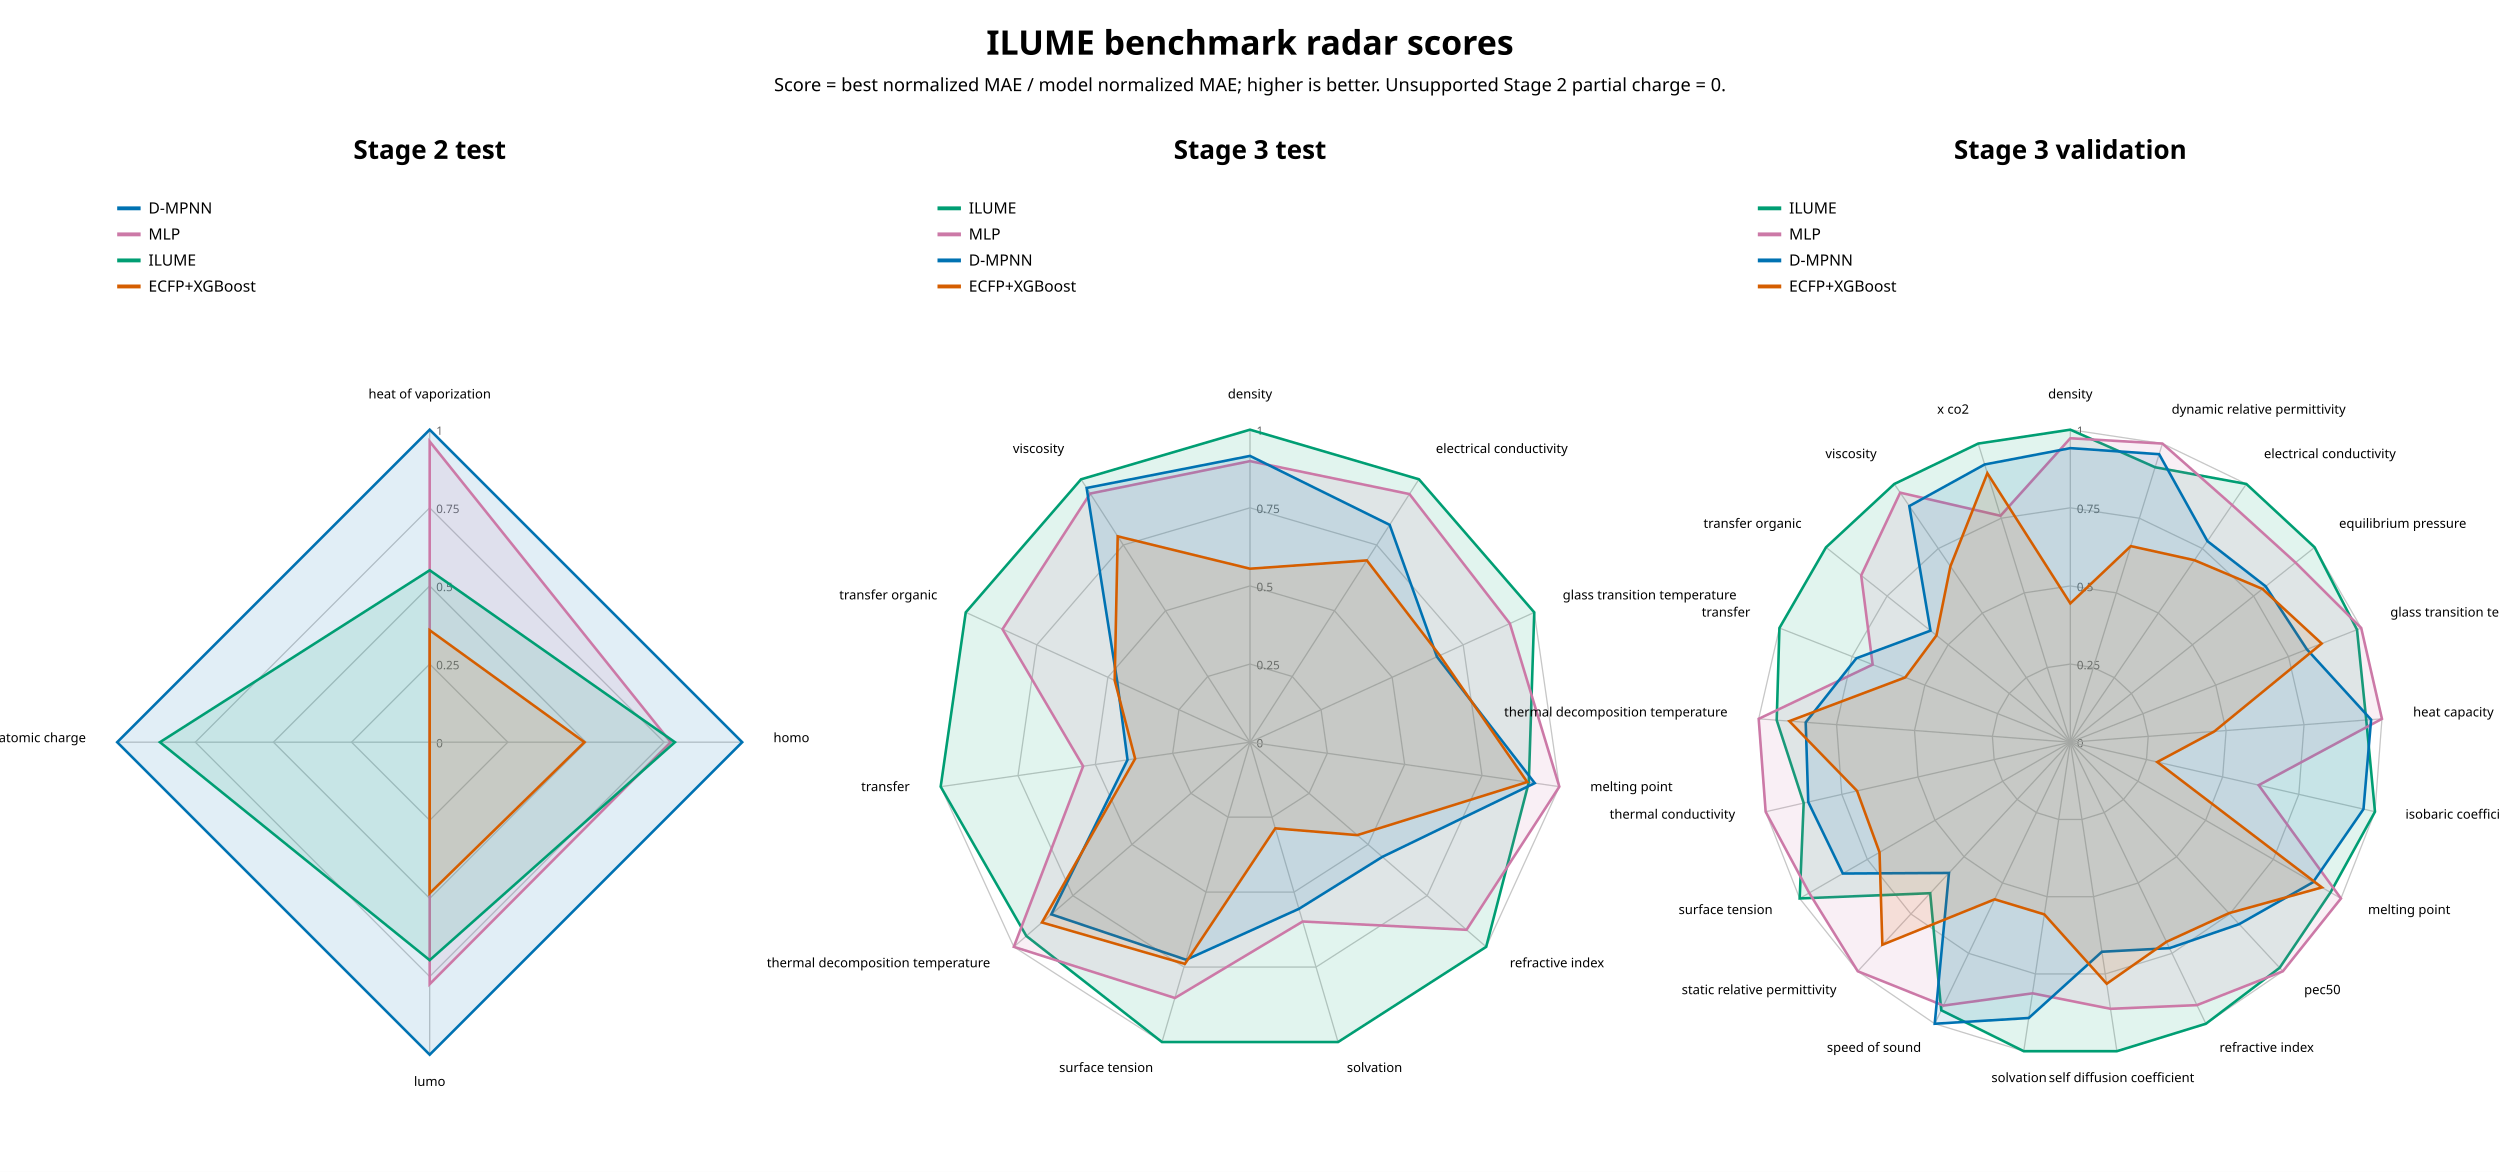
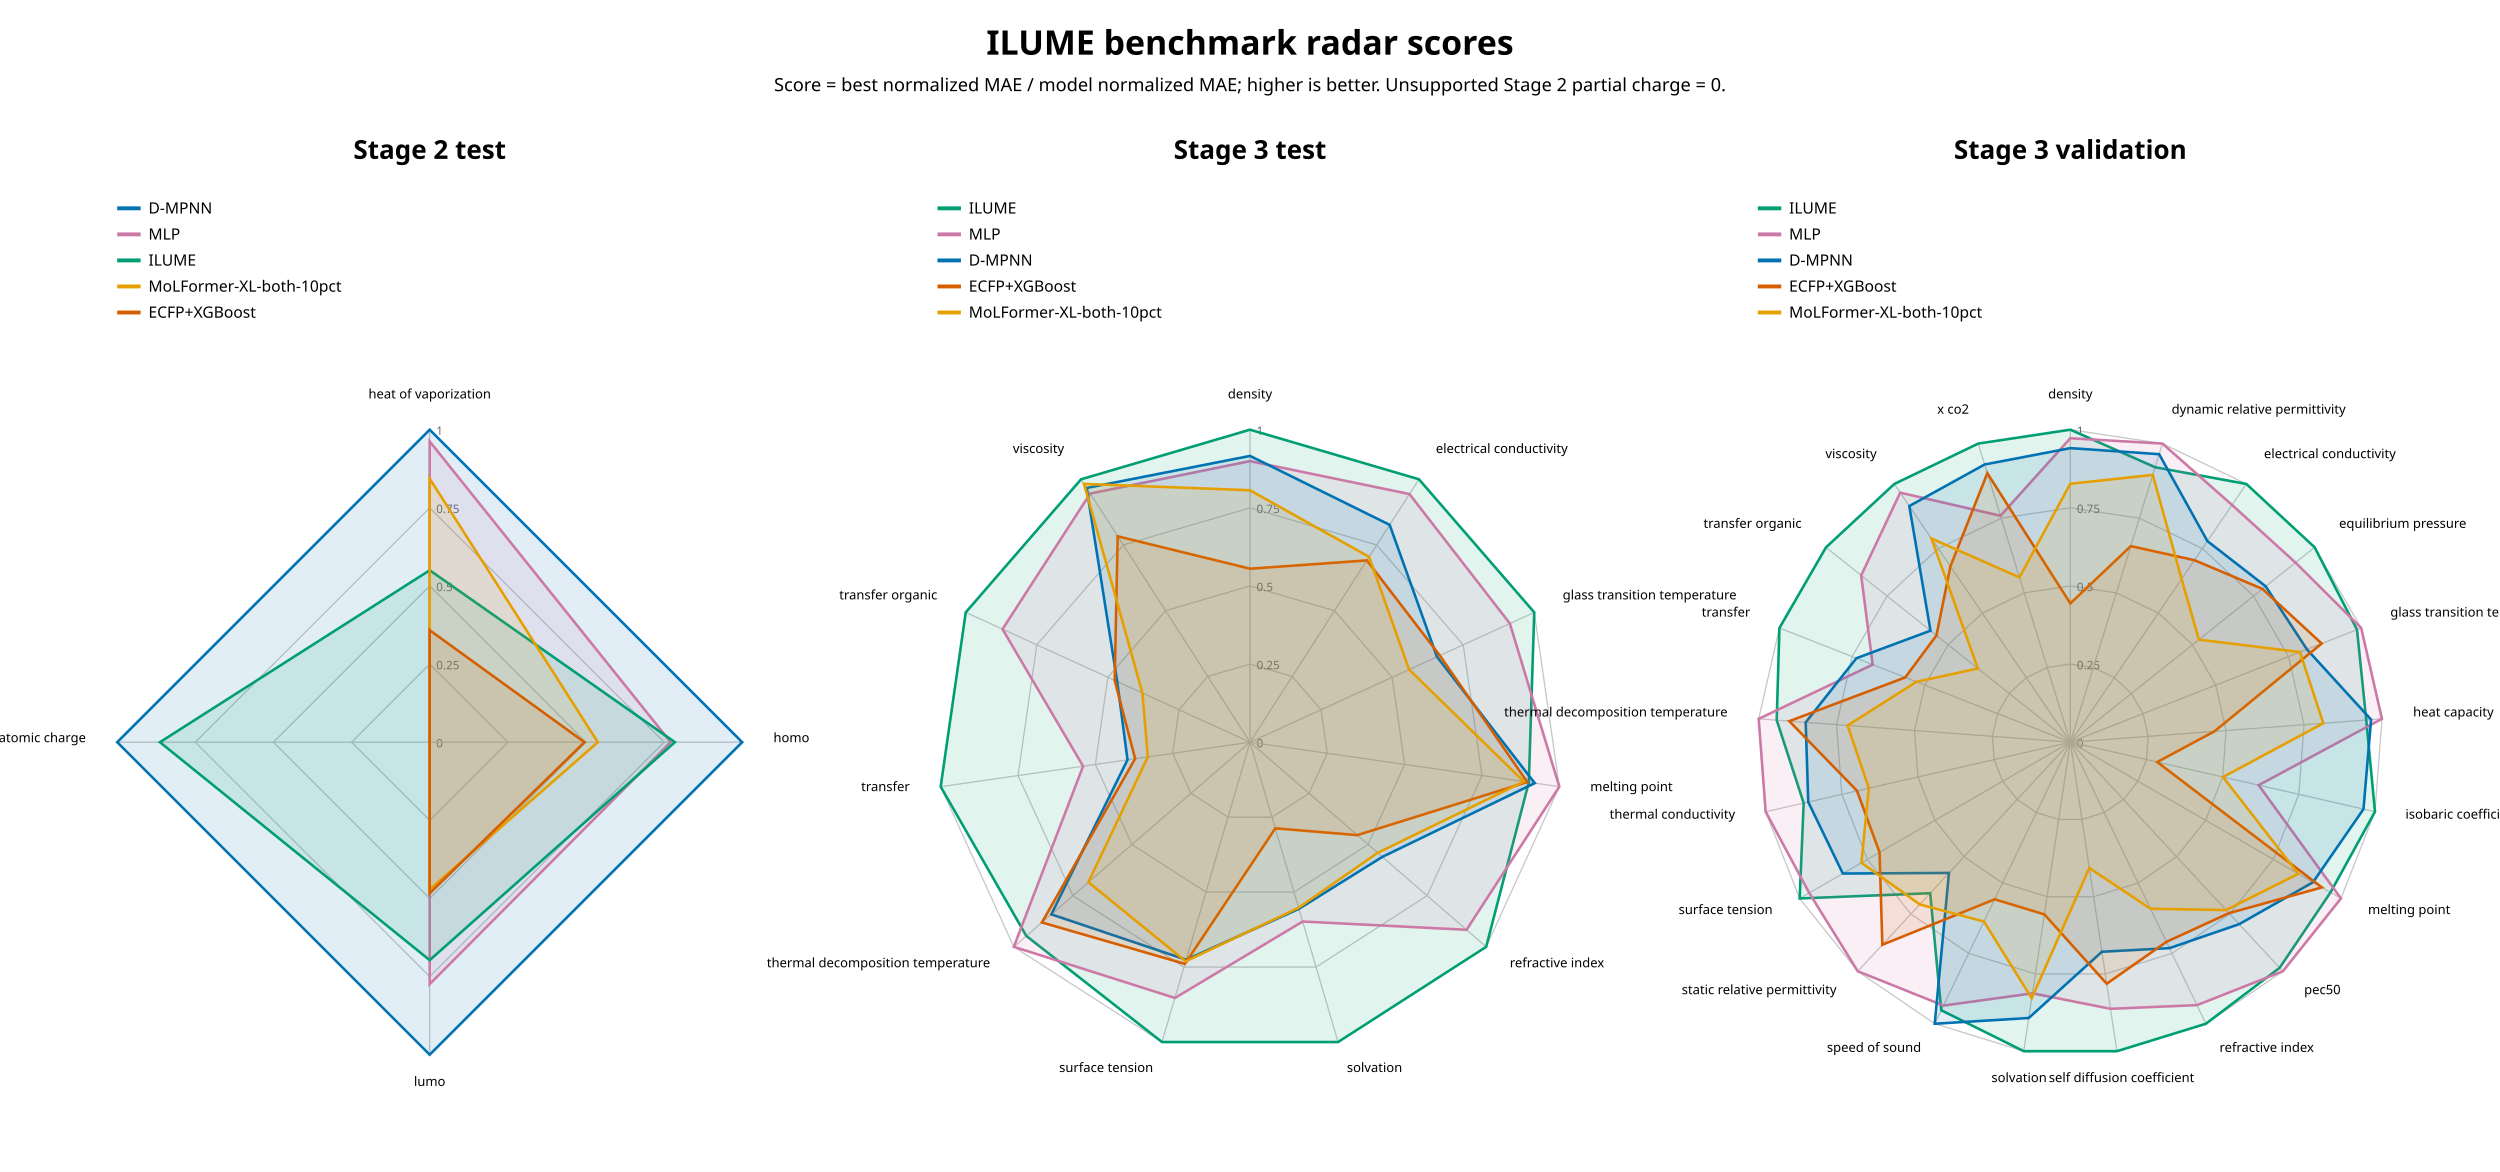
<svg xmlns="http://www.w3.org/2000/svg" width="1920" height="900" viewBox="0 0 1920 900">
  <rect width="1920" height="900" fill="white" />
  <text x="960" y="42" text-anchor="middle" font-family="sans-serif" font-size="26" font-weight="bold">ILUME benchmark radar scores</text>
  <text x="960" y="70" text-anchor="middle" font-family="sans-serif" font-size="14">Score = best normalized MAE / model normalized MAE; higher is better. Unsupported Stage 2 partial charge = 0.</text>
  <text x="330.0" y="122" text-anchor="middle" font-family="sans-serif" font-size="20" font-weight="bold">Stage 2 test</text>
  <polygon points="330.00,510.00 390.00,570.00 330.00,630.00 270.00,570.00" fill="none" stroke="#c7c7c7" stroke-width="1" />
  <text x="335.00" y="514.00" font-family="sans-serif" font-size="9" fill="#666">0.25</text>
  <polygon points="330.00,450.00 450.00,570.00 330.00,690.00 210.00,570.00" fill="none" stroke="#c7c7c7" stroke-width="1" />
  <text x="335.00" y="454.00" font-family="sans-serif" font-size="9" fill="#666">0.5</text>
  <polygon points="330.00,390.00 510.00,570.00 330.00,750.00 150.00,570.00" fill="none" stroke="#c7c7c7" stroke-width="1" />
  <text x="335.00" y="394.00" font-family="sans-serif" font-size="9" fill="#666">0.75</text>
  <polygon points="330.00,330.00 570.00,570.00 330.00,810.00 90.00,570.00" fill="none" stroke="#c7c7c7" stroke-width="1" />
  <text x="335.00" y="334.00" font-family="sans-serif" font-size="9" fill="#666">1</text>
  <text x="335.00" y="574.00" font-family="sans-serif" font-size="9" fill="#666">0</text>
  <line x1="330.00" y1="570.00" x2="330.00" y2="330.00" stroke="#c7c7c7" stroke-width="1" />
  <text x="330.00" y="306.00" text-anchor="middle" font-family="sans-serif" font-size="10">heat of vaporization</text>
  <line x1="330.00" y1="570.00" x2="570.00" y2="570.00" stroke="#c7c7c7" stroke-width="1" />
  <text x="594.00" y="570.00" text-anchor="start" font-family="sans-serif" font-size="10">homo</text>
  <line x1="330.00" y1="570.00" x2="330.00" y2="810.00" stroke="#c7c7c7" stroke-width="1" />
  <text x="330.00" y="834.00" text-anchor="middle" font-family="sans-serif" font-size="10">lumo</text>
  <line x1="330.00" y1="570.00" x2="90.00" y2="570.00" stroke="#c7c7c7" stroke-width="1" />
  <text x="66.00" y="570.00" text-anchor="end" font-family="sans-serif" font-size="10">partial atomic charge</text>
  <polygon class="series" data-panel="stage2_test" data-run="dmpnn@outputs/benchmarks/v1/dmpnn" data-scores="1,1,1,1" points="330.00,330.00 570.00,570.00 330.00,810.00 90.00,570.00" fill="#0072b2" fill-opacity="0.12" stroke="#0072b2" stroke-width="2" />
  <line x1="90.0" y1="160" x2="108.0" y2="160" stroke="#0072b2" stroke-width="3" />
  <text x="114.0" y="164" font-family="sans-serif" font-size="12">D-MPNN</text>
  <polygon class="series" data-panel="stage2_test" data-run="mlp@outputs/benchmarks/v1/mlp" data-scores="0.962248,0.77109,0.774135,0" points="330.00,339.06 515.06,570.00 330.00,755.79 330.00,570.00" fill="#cc79a7" fill-opacity="0.12" stroke="#cc79a7" stroke-width="2" />
  <line x1="90.0" y1="180" x2="108.0" y2="180" stroke="#cc79a7" stroke-width="3" />
  <text x="114.0" y="184" font-family="sans-serif" font-size="12">MLP</text>
  <polygon class="series" data-panel="stage2_test" data-run="ilume@outputs/v1/stage2/base/evaluate" data-scores="0.550177,0.784682,0.697555,0.863199" points="330.00,437.96 518.32,570.00 330.00,737.41 122.83,570.00" fill="#009e73" fill-opacity="0.12" stroke="#009e73" stroke-width="2" />
  <line x1="90.0" y1="200" x2="108.0" y2="200" stroke="#009e73" stroke-width="3" />
  <text x="114.0" y="204" font-family="sans-serif" font-size="12">ILUME</text>
+   <polygon class="series" data-panel="stage2_test" data-run="molformer@outputs/benchmarks/v1/molformer" data-scores="0.843331,0.537986,0.471542,0" points="330.00,367.60 459.12,570.00 330.00,683.17 330.00,570.00" fill="#e69f00" fill-opacity="0.12" stroke="#e69f00" stroke-width="2" />
+   <line x1="90.0" y1="220" x2="108.0" y2="220" stroke="#e69f00" stroke-width="3" />
+   <text x="114.0" y="224" font-family="sans-serif" font-size="12">MoLFormer-XL-both-10pct</text>
  <polygon class="series" data-panel="stage2_test" data-run="ecfp_xgboost@outputs/benchmarks/v1/ecfp_xgboost" data-scores="0.358219,0.49528,0.483526,0" points="330.00,484.03 448.87,570.00 330.00,686.05 330.00,570.00" fill="#d55e00" fill-opacity="0.12" stroke="#d55e00" stroke-width="2" />
-   <line x1="90.0" y1="220" x2="108.0" y2="220" stroke="#d55e00" stroke-width="3" />
-   <text x="114.0" y="224" font-family="sans-serif" font-size="12">ECFP+XGBoost</text>
+   <line x1="90.0" y1="240" x2="108.0" y2="240" stroke="#d55e00" stroke-width="3" />
+   <text x="114.0" y="244" font-family="sans-serif" font-size="12">ECFP+XGBoost</text>
  <text x="960.0" y="122" text-anchor="middle" font-family="sans-serif" font-size="20" font-weight="bold">Stage 3 test</text>
  <polygon points="960.00,510.00 992.44,519.52 1014.58,545.08 1019.39,578.54 1005.34,609.29 976.90,627.57 943.10,627.57 914.66,609.29 900.61,578.54 905.42,545.08 927.56,519.52" fill="none" stroke="#c7c7c7" stroke-width="1" />
  <text x="965.00" y="514.00" font-family="sans-serif" font-size="9" fill="#666">0.25</text>
  <polygon points="960.00,450.00 1024.88,469.05 1069.16,520.15 1078.78,587.08 1050.69,648.58 993.81,685.14 926.19,685.14 869.31,648.58 841.22,587.08 850.84,520.15 895.12,469.05" fill="none" stroke="#c7c7c7" stroke-width="1" />
  <text x="965.00" y="454.00" font-family="sans-serif" font-size="9" fill="#666">0.5</text>
  <polygon points="960.00,390.00 1057.32,418.57 1123.73,495.23 1138.17,595.62 1096.03,687.87 1010.71,742.71 909.29,742.71 823.97,687.87 781.83,595.62 796.27,495.23 862.68,418.57" fill="none" stroke="#c7c7c7" stroke-width="1" />
  <text x="965.00" y="394.00" font-family="sans-serif" font-size="9" fill="#666">0.75</text>
  <polygon points="960.00,330.00 1089.75,368.10 1178.31,470.30 1197.56,604.16 1141.38,727.17 1027.62,800.28 892.38,800.28 778.62,727.17 722.44,604.16 741.69,470.30 830.25,368.10" fill="none" stroke="#c7c7c7" stroke-width="1" />
  <text x="965.00" y="334.00" font-family="sans-serif" font-size="9" fill="#666">1</text>
  <text x="965.00" y="574.00" font-family="sans-serif" font-size="9" fill="#666">0</text>
  <line x1="960.00" y1="570.00" x2="960.00" y2="330.00" stroke="#c7c7c7" stroke-width="1" />
  <text x="960.00" y="306.00" text-anchor="middle" font-family="sans-serif" font-size="10">density</text>
  <line x1="960.00" y1="570.00" x2="1089.75" y2="368.10" stroke="#c7c7c7" stroke-width="1" />
  <text x="1102.73" y="347.91" text-anchor="start" font-family="sans-serif" font-size="10">electrical conductivity</text>
  <line x1="960.00" y1="570.00" x2="1178.31" y2="470.30" stroke="#c7c7c7" stroke-width="1" />
  <text x="1200.14" y="460.33" text-anchor="start" font-family="sans-serif" font-size="10">glass transition temperature</text>
  <line x1="960.00" y1="570.00" x2="1197.56" y2="604.16" stroke="#c7c7c7" stroke-width="1" />
  <text x="1221.31" y="607.57" text-anchor="start" font-family="sans-serif" font-size="10">melting point</text>
  <line x1="960.00" y1="570.00" x2="1141.38" y2="727.17" stroke="#c7c7c7" stroke-width="1" />
  <text x="1159.52" y="742.88" text-anchor="start" font-family="sans-serif" font-size="10">refractive index</text>
  <line x1="960.00" y1="570.00" x2="1027.62" y2="800.28" stroke="#c7c7c7" stroke-width="1" />
  <text x="1034.38" y="823.31" text-anchor="start" font-family="sans-serif" font-size="10">solvation</text>
  <line x1="960.00" y1="570.00" x2="892.38" y2="800.28" stroke="#c7c7c7" stroke-width="1" />
  <text x="885.62" y="823.31" text-anchor="end" font-family="sans-serif" font-size="10">surface tension</text>
  <line x1="960.00" y1="570.00" x2="778.62" y2="727.17" stroke="#c7c7c7" stroke-width="1" />
  <text x="760.48" y="742.88" text-anchor="end" font-family="sans-serif" font-size="10">thermal decomposition temperature</text>
  <line x1="960.00" y1="570.00" x2="722.44" y2="604.16" stroke="#c7c7c7" stroke-width="1" />
  <text x="698.69" y="607.57" text-anchor="end" font-family="sans-serif" font-size="10">transfer</text>
  <line x1="960.00" y1="570.00" x2="741.69" y2="470.30" stroke="#c7c7c7" stroke-width="1" />
  <text x="719.86" y="460.33" text-anchor="end" font-family="sans-serif" font-size="10">transfer organic</text>
  <line x1="960.00" y1="570.00" x2="830.25" y2="368.10" stroke="#c7c7c7" stroke-width="1" />
  <text x="817.27" y="347.91" text-anchor="end" font-family="sans-serif" font-size="10">viscosity</text>
  <polygon class="series" data-panel="stage3_test" data-run="ilume@outputs/v1/stage3/base/test" data-scores="1,1,1,0.901385,1,1,1,0.947019,1,1,1" points="960.00,330.00 1089.75,368.10 1178.31,470.30 1174.13,600.79 1141.38,727.17 1027.62,800.28 892.38,800.28 788.23,718.84 722.44,604.16 741.69,470.30 830.25,368.10" fill="#009e73" fill-opacity="0.12" stroke="#009e73" stroke-width="2" />
  <line x1="720.0" y1="160" x2="738.0" y2="160" stroke="#009e73" stroke-width="3" />
  <text x="744.0" y="164" font-family="sans-serif" font-size="12">ILUME</text>
  <polygon class="series" data-panel="stage3_test" data-run="mlp@outputs/benchmarks/v1/mlp" data-scores="0.899427,0.94381,0.914143,1,0.916843,0.598041,0.853107,1,0.539519,0.870647,0.945819" points="960.00,354.14 1082.46,379.44 1159.57,478.86 1197.56,604.16 1126.30,714.10 1000.44,707.72 902.32,766.45 778.62,727.17 831.83,588.43 769.93,483.20 837.28,379.04" fill="#cc79a7" fill-opacity="0.12" stroke="#cc79a7" stroke-width="2" />
  <line x1="720.0" y1="180" x2="738.0" y2="180" stroke="#cc79a7" stroke-width="3" />
  <text x="744.0" y="184" font-family="sans-serif" font-size="12">MLP</text>
  <polygon class="series" data-panel="stage3_test" data-run="dmpnn@outputs/benchmarks/v1/dmpnn" data-scores="0.916096,0.82668,0.657776,0.920491,0.560354,0.555743,0.725643,0.841327,0.395984,0.467131,0.966994" points="960.00,350.14 1067.26,403.09 1103.60,504.42 1178.67,601.44 1061.64,658.07 997.58,697.98 910.94,737.10 807.40,702.23 865.93,583.53 858.02,523.43 834.53,374.76" fill="#0072b2" fill-opacity="0.12" stroke="#0072b2" stroke-width="2" />
  <line x1="720.0" y1="200" x2="738.0" y2="200" stroke="#0072b2" stroke-width="3" />
  <text x="744.0" y="204" font-family="sans-serif" font-size="12">D-MPNN</text>
  <polygon class="series" data-panel="stage3_test" data-run="ecfp_xgboost@outputs/benchmarks/v1/ecfp_xgboost" data-scores="0.555179,0.691517,0.667808,0.896236,0.454073,0.287445,0.739444,0.880969,0.371397,0.475997,0.783078" points="960.00,436.76 1049.73,430.38 1105.79,503.42 1172.91,600.61 1042.36,641.37 979.44,636.19 910.00,740.28 800.21,708.46 871.77,582.69 856.08,522.54 858.39,411.90" fill="#d55e00" fill-opacity="0.12" stroke="#d55e00" stroke-width="2" />
  <line x1="720.0" y1="220" x2="738.0" y2="220" stroke="#d55e00" stroke-width="3" />
  <text x="744.0" y="224" font-family="sans-serif" font-size="12">ECFP+XGBoost</text>
+   <polygon class="series" data-panel="stage3_test" data-run="molformer@outputs/benchmarks/v1/molformer" data-scores="0.806071,0.704947,0.559693,0.885276,0.540489,0.552115,0.730913,0.68437,0.330303,0.378393,0.982415" points="960.00,376.54 1051.47,427.67 1082.19,514.20 1170.30,600.24 1058.03,654.95 997.33,697.14 910.58,738.31 835.87,677.56 881.53,581.28 877.39,532.27 832.53,371.65" fill="#e69f00" fill-opacity="0.12" stroke="#e69f00" stroke-width="2" />
+   <line x1="720.0" y1="240" x2="738.0" y2="240" stroke="#e69f00" stroke-width="3" />
+   <text x="744.0" y="244" font-family="sans-serif" font-size="12">MoLFormer-XL-both-10pct</text>
  <text x="1590.0" y="122" text-anchor="middle" font-family="sans-serif" font-size="20" font-weight="bold">Stage 3 validation</text>
  <polygon points="1590.00,510.00 1607.69,512.67 1623.80,520.43 1636.91,532.59 1645.85,548.08 1649.83,565.52 1648.50,583.35 1641.96,600.00 1630.81,613.98 1616.03,624.06 1598.94,629.33 1581.06,629.33 1563.97,624.06 1549.19,613.98 1538.04,600.00 1531.50,583.35 1530.17,565.52 1534.15,548.08 1543.09,532.59 1556.20,520.43 1572.31,512.67" fill="none" stroke="#c7c7c7" stroke-width="1" />
  <text x="1595.00" y="514.00" font-family="sans-serif" font-size="9" fill="#666">0.25</text>
  <polygon points="1590.00,450.00 1625.37,455.33 1657.60,470.85 1683.82,495.18 1701.70,526.16 1709.66,561.03 1706.99,596.70 1693.92,630.00 1671.62,657.97 1642.07,678.12 1607.89,688.66 1572.11,688.66 1537.93,678.12 1508.38,657.97 1486.08,630.00 1473.01,596.70 1470.34,561.03 1478.30,526.16 1496.18,495.18 1522.40,470.85 1554.63,455.33" fill="none" stroke="#c7c7c7" stroke-width="1" />
  <text x="1595.00" y="454.00" font-family="sans-serif" font-size="9" fill="#666">0.5</text>
  <polygon points="1590.00,390.00 1643.06,398.00 1691.40,421.28 1730.73,457.77 1757.56,504.24 1769.50,556.55 1765.49,610.05 1745.88,660.00 1712.43,701.95 1668.10,732.17 1616.83,747.99 1563.17,747.99 1511.90,732.17 1467.57,701.95 1434.12,660.00 1414.51,610.05 1410.50,556.55 1422.44,504.24 1449.27,457.77 1488.60,421.28 1536.94,398.00" fill="none" stroke="#c7c7c7" stroke-width="1" />
  <text x="1595.00" y="394.00" font-family="sans-serif" font-size="9" fill="#666">0.75</text>
  <polygon points="1590.00,330.00 1660.74,340.66 1725.20,371.70 1777.64,420.36 1813.41,482.32 1829.33,552.06 1823.98,623.41 1797.85,690.00 1753.24,745.93 1694.13,786.23 1625.77,807.32 1554.23,807.32 1485.87,786.23 1426.76,745.93 1382.15,690.00 1356.02,623.41 1350.67,552.06 1366.59,482.32 1402.36,420.36 1454.80,371.70 1519.26,340.66" fill="none" stroke="#c7c7c7" stroke-width="1" />
  <text x="1595.00" y="334.00" font-family="sans-serif" font-size="9" fill="#666">1</text>
  <text x="1595.00" y="574.00" font-family="sans-serif" font-size="9" fill="#666">0</text>
  <line x1="1590.00" y1="570.00" x2="1590.00" y2="330.00" stroke="#c7c7c7" stroke-width="1" />
  <text x="1590.00" y="306.00" text-anchor="middle" font-family="sans-serif" font-size="10">density</text>
  <line x1="1590.00" y1="570.00" x2="1660.74" y2="340.66" stroke="#c7c7c7" stroke-width="1" />
  <text x="1667.82" y="317.73" text-anchor="start" font-family="sans-serif" font-size="10">dynamic relative permittivity</text>
  <line x1="1590.00" y1="570.00" x2="1725.20" y2="371.70" stroke="#c7c7c7" stroke-width="1" />
  <text x="1738.72" y="351.87" text-anchor="start" font-family="sans-serif" font-size="10">electrical conductivity</text>
  <line x1="1590.00" y1="570.00" x2="1777.64" y2="420.36" stroke="#c7c7c7" stroke-width="1" />
  <text x="1796.40" y="405.40" text-anchor="start" font-family="sans-serif" font-size="10">equilibrium pressure</text>
  <line x1="1590.00" y1="570.00" x2="1813.41" y2="482.32" stroke="#c7c7c7" stroke-width="1" />
  <text x="1835.75" y="473.55" text-anchor="start" font-family="sans-serif" font-size="10">glass transition temperature</text>
  <line x1="1590.00" y1="570.00" x2="1829.33" y2="552.06" stroke="#c7c7c7" stroke-width="1" />
  <text x="1853.26" y="550.27" text-anchor="start" font-family="sans-serif" font-size="10">heat capacity</text>
  <line x1="1590.00" y1="570.00" x2="1823.98" y2="623.41" stroke="#c7c7c7" stroke-width="1" />
  <text x="1847.38" y="628.75" text-anchor="start" font-family="sans-serif" font-size="10">isobaric coefficient of volume expansion</text>
  <line x1="1590.00" y1="570.00" x2="1797.85" y2="690.00" stroke="#c7c7c7" stroke-width="1" />
  <text x="1818.63" y="702.00" text-anchor="start" font-family="sans-serif" font-size="10">melting point</text>
  <line x1="1590.00" y1="570.00" x2="1753.24" y2="745.93" stroke="#c7c7c7" stroke-width="1" />
  <text x="1769.57" y="763.53" text-anchor="start" font-family="sans-serif" font-size="10">pec50</text>
  <line x1="1590.00" y1="570.00" x2="1694.13" y2="786.23" stroke="#c7c7c7" stroke-width="1" />
  <text x="1704.55" y="807.86" text-anchor="start" font-family="sans-serif" font-size="10">refractive index</text>
  <line x1="1590.00" y1="570.00" x2="1625.77" y2="807.32" stroke="#c7c7c7" stroke-width="1" />
  <text x="1629.35" y="831.05" text-anchor="middle" font-family="sans-serif" font-size="10">self diffusion coefficient</text>
  <line x1="1590.00" y1="570.00" x2="1554.23" y2="807.32" stroke="#c7c7c7" stroke-width="1" />
  <text x="1550.65" y="831.05" text-anchor="middle" font-family="sans-serif" font-size="10">solvation</text>
  <line x1="1590.00" y1="570.00" x2="1485.87" y2="786.23" stroke="#c7c7c7" stroke-width="1" />
  <text x="1475.45" y="807.86" text-anchor="end" font-family="sans-serif" font-size="10">speed of sound</text>
  <line x1="1590.00" y1="570.00" x2="1426.76" y2="745.93" stroke="#c7c7c7" stroke-width="1" />
  <text x="1410.43" y="763.53" text-anchor="end" font-family="sans-serif" font-size="10">static relative permittivity</text>
  <line x1="1590.00" y1="570.00" x2="1382.15" y2="690.00" stroke="#c7c7c7" stroke-width="1" />
  <text x="1361.37" y="702.00" text-anchor="end" font-family="sans-serif" font-size="10">surface tension</text>
  <line x1="1590.00" y1="570.00" x2="1356.02" y2="623.41" stroke="#c7c7c7" stroke-width="1" />
  <text x="1332.62" y="628.75" text-anchor="end" font-family="sans-serif" font-size="10">thermal conductivity</text>
  <line x1="1590.00" y1="570.00" x2="1350.67" y2="552.06" stroke="#c7c7c7" stroke-width="1" />
  <text x="1326.74" y="550.27" text-anchor="end" font-family="sans-serif" font-size="10">thermal decomposition temperature</text>
  <line x1="1590.00" y1="570.00" x2="1366.59" y2="482.32" stroke="#c7c7c7" stroke-width="1" />
  <text x="1344.25" y="473.55" text-anchor="end" font-family="sans-serif" font-size="10">transfer</text>
  <line x1="1590.00" y1="570.00" x2="1402.36" y2="420.36" stroke="#c7c7c7" stroke-width="1" />
  <text x="1383.60" y="405.40" text-anchor="end" font-family="sans-serif" font-size="10">transfer organic</text>
  <line x1="1590.00" y1="570.00" x2="1454.80" y2="371.70" stroke="#c7c7c7" stroke-width="1" />
  <text x="1441.28" y="351.87" text-anchor="end" font-family="sans-serif" font-size="10">viscosity</text>
  <line x1="1590.00" y1="570.00" x2="1519.26" y2="340.66" stroke="#c7c7c7" stroke-width="1" />
  <text x="1512.18" y="317.73" text-anchor="end" font-family="sans-serif" font-size="10">x co2</text>
  <polygon class="series" data-panel="stage3_validation" data-run="ilume@study:ilume-stage3-6e0b193154d4b81545dc1bac0bb187e872a34548b7cee0723f681a7c5105f31d-taskwise-refined" data-scores="1,0.920683,1,1,0.985543,0.949709,1,0.961391,0.984833,1,1,1,0.952053,0.659287,1,0.875185,0.942174,1,1,1,1" points="1590.00,330.00 1655.13,358.85 1725.20,371.70 1777.64,420.36 1810.18,483.59 1817.29,552.97 1823.98,623.41 1789.82,685.37 1750.77,743.26 1694.13,786.23 1625.77,807.32 1554.23,807.32 1490.86,775.86 1482.38,685.99 1382.15,690.00 1385.22,616.74 1364.51,553.10 1366.59,482.32 1402.36,420.36 1454.80,371.70 1519.26,340.66" fill="#009e73" fill-opacity="0.12" stroke="#009e73" stroke-width="2" />
  <line x1="1350.0" y1="160" x2="1368.0" y2="160" stroke="#009e73" stroke-width="3" />
  <text x="1374.0" y="164" font-family="sans-serif" font-size="12">ILUME</text>
  <polygon class="series" data-panel="stage3_validation" data-run="mlp@outputs/benchmarks/v1/mlp" data-scores="0.972481,1,0.918706,0.921776,1,1,0.618145,1,1,0.933924,0.862821,0.812717,0.935528,1,0.964822,1,1,0.679511,0.855966,0.966434,0.758141" points="1590.00,336.60 1660.74,340.66 1714.21,387.82 1762.96,432.07 1813.41,482.32 1829.33,552.06 1734.64,603.01 1797.85,690.00 1753.24,745.93 1687.25,771.94 1620.86,774.76 1560.93,762.87 1492.58,772.29 1426.76,745.93 1389.47,685.78 1356.02,623.41 1350.67,552.06 1438.19,510.42 1429.39,441.92 1459.34,378.36 1536.37,396.13" fill="#cc79a7" fill-opacity="0.12" stroke="#cc79a7" stroke-width="2" />
  <line x1="1350.0" y1="180" x2="1368.0" y2="180" stroke="#cc79a7" stroke-width="3" />
  <text x="1374.0" y="184" font-family="sans-serif" font-size="12">MLP</text>
  <polygon class="series" data-panel="stage3_validation" data-run="dmpnn@outputs/benchmarks/v1/dmpnn" data-scores="0.940943,0.964409,0.778757,0.799695,0.813274,0.965222,0.962289,0.896577,0.794354,0.731471,0.678191,0.89255,1,0.570915,0.840575,0.860188,0.849128,0.735392,0.572371,0.914598,0.930034" points="1590.00,344.17 1658.22,348.82 1695.29,415.57 1740.05,450.34 1771.69,498.69 1821.01,552.69 1815.16,621.39 1776.35,677.59 1719.67,709.75 1666.17,728.17 1614.26,730.95 1558.07,781.82 1485.87,786.23 1496.80,670.44 1415.29,670.87 1388.73,615.94 1386.78,554.77 1425.71,505.52 1482.60,484.35 1466.35,388.64 1524.21,356.71" fill="#0072b2" fill-opacity="0.12" stroke="#0072b2" stroke-width="2" />
  <line x1="1350.0" y1="200" x2="1368.0" y2="200" stroke="#0072b2" stroke-width="3" />
  <text x="1374.0" y="204" font-family="sans-serif" font-size="12">D-MPNN</text>
  <polygon class="series" data-panel="stage3_validation" data-run="ecfp_xgboost@outputs/benchmarks/v1/ecfp_xgboost" data-scores="0.444185,0.656533,0.704894,0.78655,0.864042,0.462309,0.285232,0.929496,0.746304,0.709031,0.781694,0.55731,0.558114,0.884249,0.704962,0.700041,0.901767,0.567408,0.54792,0.681048,0.900673" points="1590.00,463.40 1636.44,419.43 1685.30,430.22 1737.59,452.30 1783.04,494.24 1700.64,561.71 1656.74,585.23 1783.19,681.54 1711.83,701.30 1663.83,723.32 1617.96,755.51 1570.06,702.26 1531.88,690.68 1445.65,725.57 1443.48,654.60 1426.20,607.39 1374.18,553.83 1463.24,520.25 1487.19,488.01 1497.92,434.95 1526.29,363.44" fill="#d55e00" fill-opacity="0.12" stroke="#d55e00" stroke-width="2" />
  <line x1="1350.0" y1="220" x2="1368.0" y2="220" stroke="#d55e00" stroke-width="3" />
  <text x="1374.0" y="224" font-family="sans-serif" font-size="12">ECFP+XGBoost</text>
+   <polygon class="series" data-panel="stage3_validation" data-run="molformer@outputs/benchmarks/v1/molformer" data-scores="0.82697,0.895054,0.632131,0.526373,0.789318,0.811831,0.501244,0.842227,0.73276,0.59171,0.407309,0.828803,0.637004,0.70826,0.771771,0.661325,0.714666,0.529032,0.378395,0.78859,0.551948" points="1590.00,371.53 1653.32,364.73 1675.46,444.65 1688.77,491.23 1766.34,500.79 1784.29,555.44 1707.28,596.77 1765.05,671.07 1709.62,698.92 1651.62,697.95 1604.57,666.66 1560.35,766.69 1523.67,707.74 1474.38,694.61 1429.59,662.61 1435.26,605.32 1418.96,557.18 1471.81,523.61 1519.00,513.38 1483.39,413.62 1550.95,443.42" fill="#e69f00" fill-opacity="0.12" stroke="#e69f00" stroke-width="2" />
+   <line x1="1350.0" y1="240" x2="1368.0" y2="240" stroke="#e69f00" stroke-width="3" />
+   <text x="1374.0" y="244" font-family="sans-serif" font-size="12">MoLFormer-XL-both-10pct</text>
</svg>
